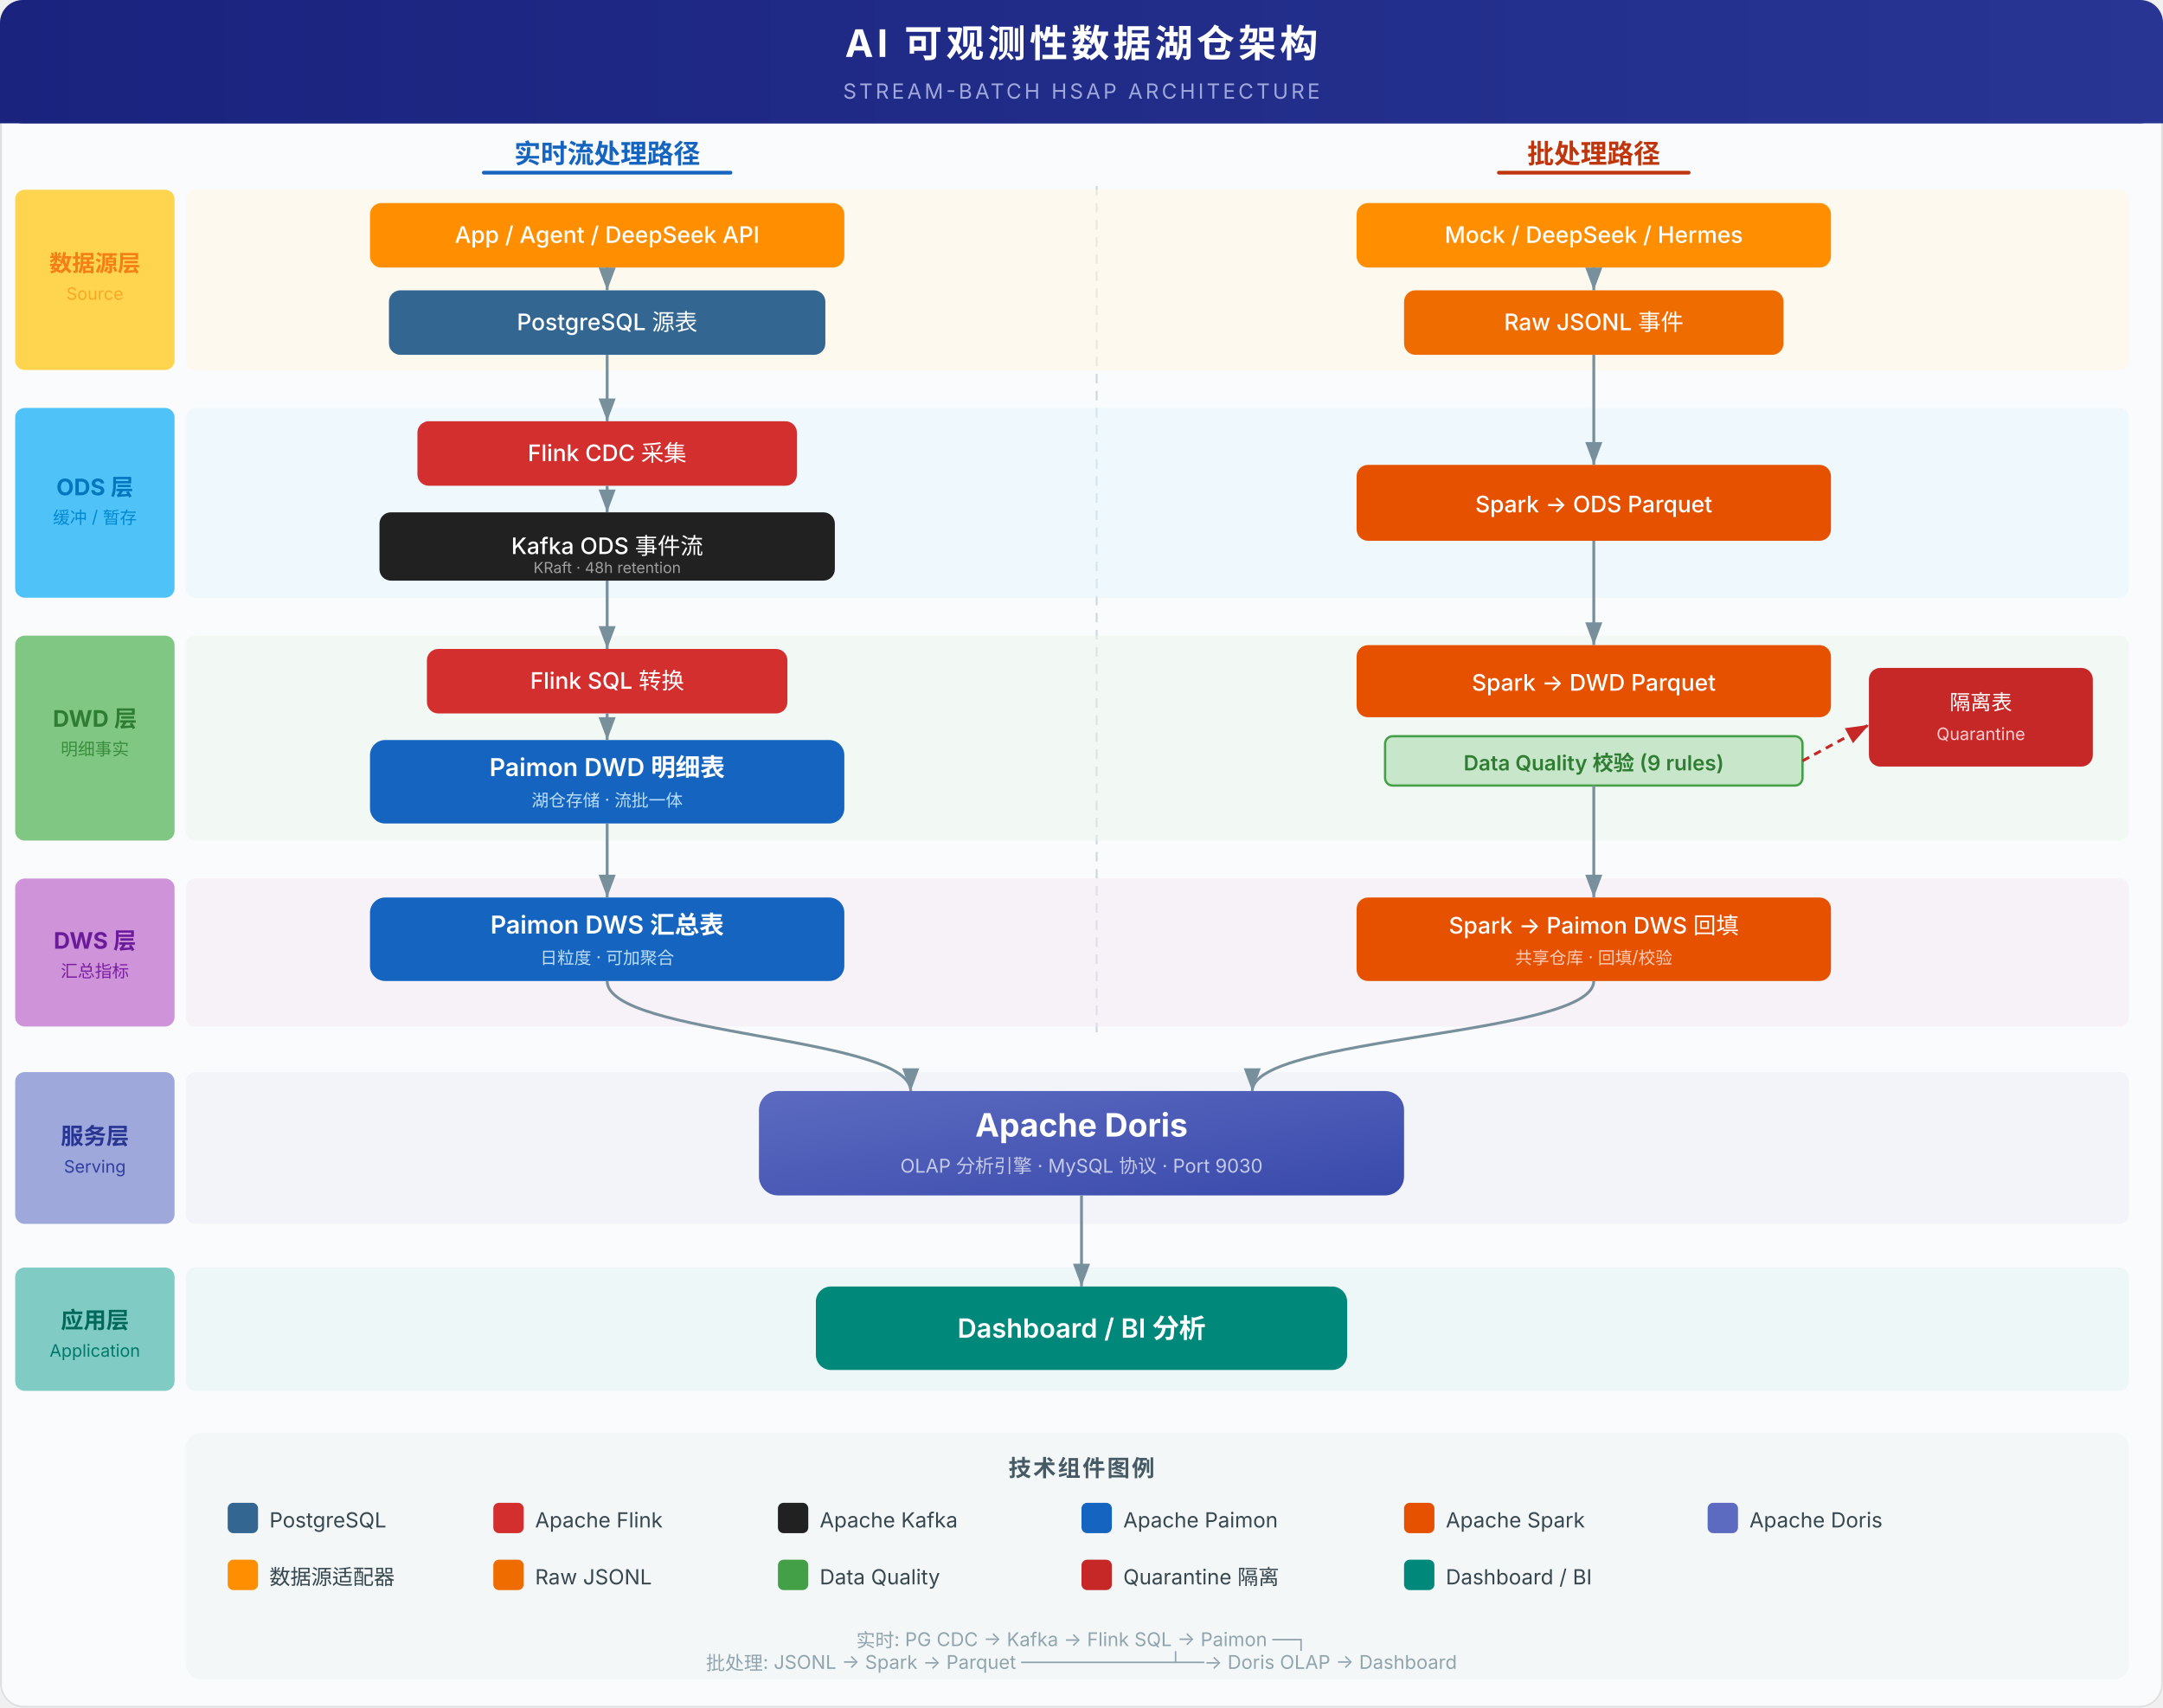
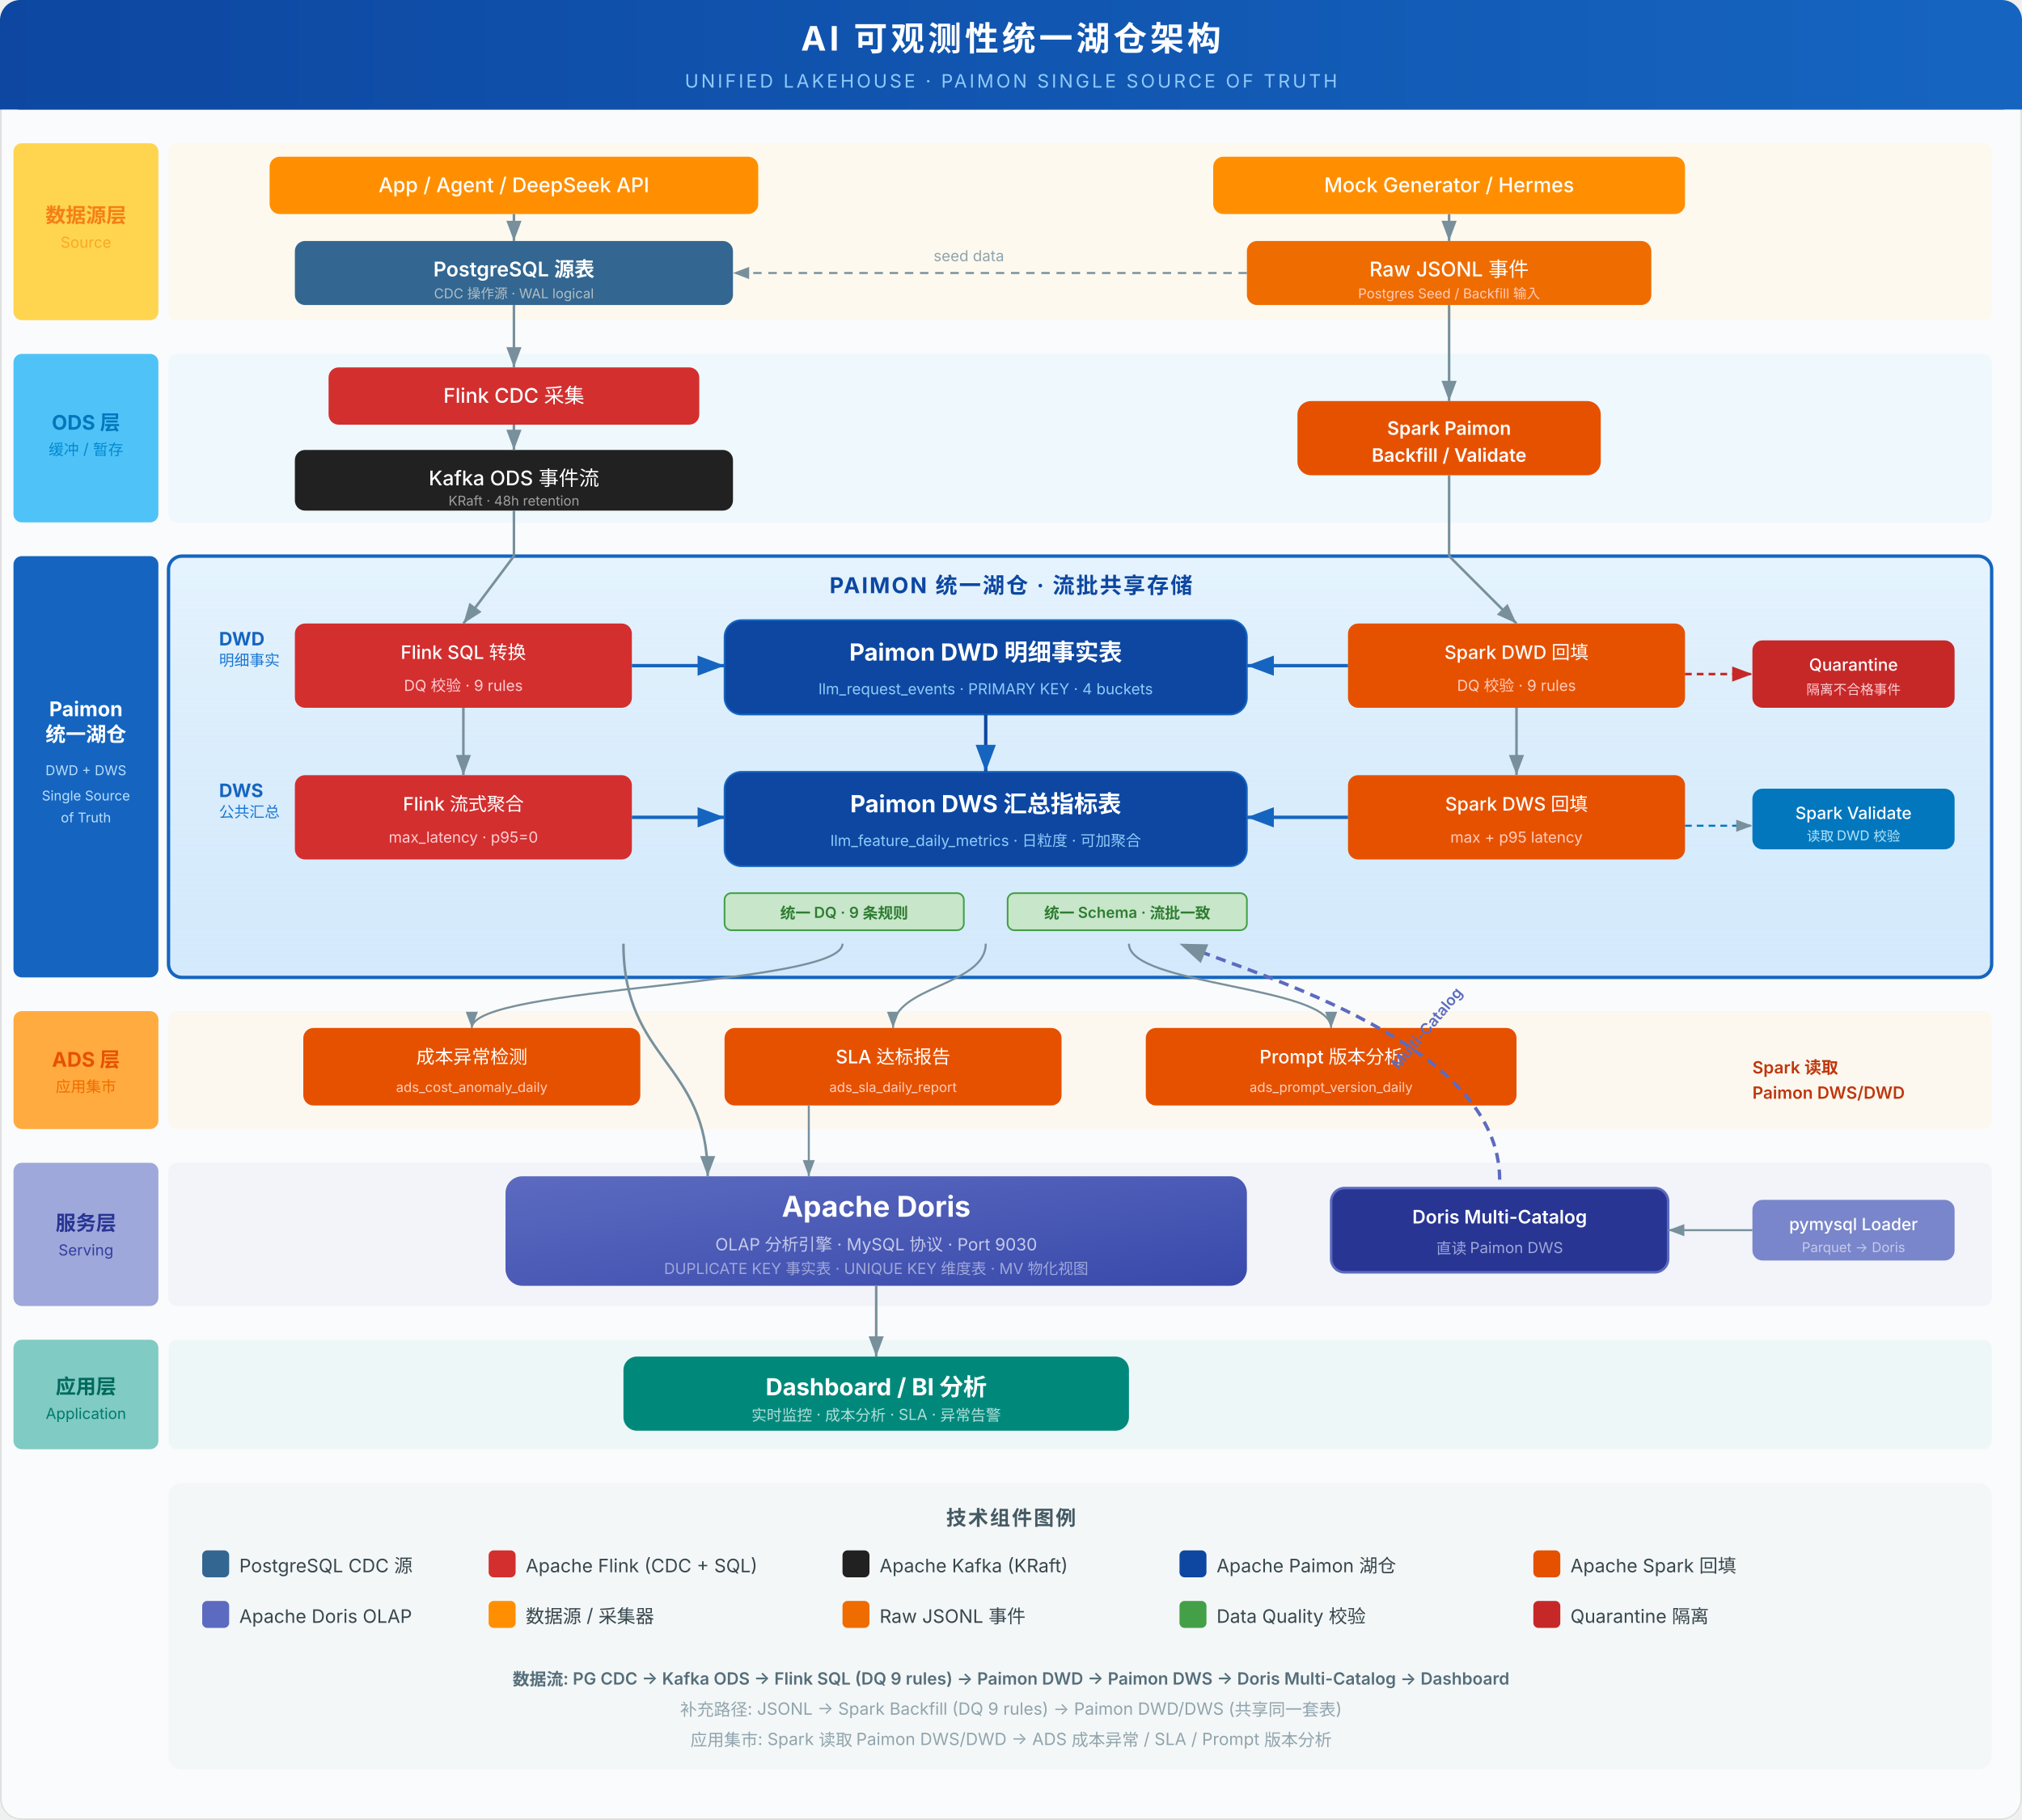
- <svg xmlns="http://www.w3.org/2000/svg" viewBox="0 0 1140 900" font-family="'PingFang SC','Noto Sans SC','SF Pro Display',system-ui,sans-serif">
+ <svg xmlns="http://www.w3.org/2000/svg" viewBox="0 0 1200 1080" font-family="'PingFang SC','Noto Sans SC','SF Pro Display',system-ui,sans-serif">
  <defs>
    <marker id="ah" markerWidth="8" markerHeight="6" refX="8" refY="3" orient="auto">
      <path d="M0,0 L8,3 L0,6Z" fill="#78909C" />
    </marker>
+     <marker id="ah-blue" markerWidth="8" markerHeight="6" refX="8" refY="3" orient="auto">
+       <path d="M0,0 L8,3 L0,6Z" fill="#1565C0" />
+     </marker>
    <marker id="ah-red" markerWidth="8" markerHeight="6" refX="8" refY="3" orient="auto">
      <path d="M0,0 L8,3 L0,6Z" fill="#C62828" />
    </marker>
+     <marker id="ah-teal" markerWidth="8" markerHeight="6" refX="8" refY="3" orient="auto">
+       <path d="M0,0 L8,3 L0,6Z" fill="#00897B" />
+     </marker>
+     <linearGradient id="titleBar" x1="0" y1="0" x2="1" y2="0">
+       <stop offset="0%" stop-color="#0D47A1" />
+       <stop offset="100%" stop-color="#1565C0" />
+     </linearGradient>
+     <linearGradient id="paimonZone" x1="0" y1="0" x2="0" y2="1">
+       <stop offset="0%" stop-color="#E3F2FD" stop-opacity="0.9" />
+       <stop offset="100%" stop-color="#BBDEFB" stop-opacity="0.6" />
+     </linearGradient>
    <linearGradient id="dorisGrad" x1="0" y1="0" x2="1" y2="1">
      <stop offset="0%" stop-color="#5C6BC0" />
      <stop offset="100%" stop-color="#3949AB" />
    </linearGradient>
-     <linearGradient id="titleBar" x1="0" y1="0" x2="1" y2="0">
-       <stop offset="0%" stop-color="#1A237E" />
-       <stop offset="100%" stop-color="#283593" />
-     </linearGradient>
  </defs>
-   <rect width="1140" height="900" fill="#FAFBFC" rx="12" />
-   <rect x="0.5" y="0.5" width="1139" height="899" fill="none" stroke="#E0E0E0" rx="12" />
-   <rect x="0" y="0" width="1140" height="65" rx="12" fill="url(#titleBar)" />
-   <rect x="0" y="40" width="1140" height="25" fill="url(#titleBar)" />
-   <text x="570" y="30" text-anchor="middle" font-size="20" font-weight="700" fill="#FFFFFF" letter-spacing="2">AI 可观测性数据湖仓架构</text>
-   <text x="570" y="52" text-anchor="middle" font-size="11" fill="#9FA8DA" letter-spacing="1.5">STREAM-BATCH HSAP ARCHITECTURE</text>
-   <text x="320" y="86" text-anchor="middle" font-size="14" font-weight="700" fill="#1565C0">实时流处理路径</text>
-   <line x1="255" y1="91" x2="385" y2="91" stroke="#1565C0" stroke-width="2" stroke-linecap="round" />
-   <text x="840" y="86" text-anchor="middle" font-size="14" font-weight="700" fill="#BF360C">批处理路径</text>
-   <line x1="790" y1="91" x2="890" y2="91" stroke="#BF360C" stroke-width="2" stroke-linecap="round" />
-   <line x1="578" y1="98" x2="578" y2="545" stroke="#CFD8DC" stroke-width="1" stroke-dasharray="5,4" />
-   <rect x="98" y="100" width="1024" height="95" rx="5" fill="#FFF8E1" opacity="0.55" />
-   <rect x="8" y="100" width="84" height="95" rx="5" fill="#FFD54F" />
-   <text x="50" y="143" text-anchor="middle" font-size="12" font-weight="700" fill="#F57F17">数据源层</text>
-   <text x="50" y="158" text-anchor="middle" font-size="9" fill="#F9A825">Source</text>
-   <rect x="195" y="107" width="250" height="34" rx="6" fill="#FF8F00" />
-   <text x="320" y="128" text-anchor="middle" font-size="12" font-weight="500" fill="#FFF">App / Agent / DeepSeek API</text>
-   <rect x="205" y="153" width="230" height="34" rx="6" fill="#336791" />
-   <text x="320" y="174" text-anchor="middle" font-size="12" font-weight="500" fill="#FFF">PostgreSQL 源表</text>
-   <line x1="320" y1="141" x2="320" y2="153" stroke="#78909C" stroke-width="1.5" marker-end="url(#ah)" />
-   <rect x="715" y="107" width="250" height="34" rx="6" fill="#FF8F00" />
-   <text x="840" y="128" text-anchor="middle" font-size="12" font-weight="500" fill="#FFF">Mock / DeepSeek / Hermes</text>
-   <rect x="740" y="153" width="200" height="34" rx="6" fill="#EF6C00" />
-   <text x="840" y="174" text-anchor="middle" font-size="12" font-weight="500" fill="#FFF">Raw JSONL 事件</text>
-   <line x1="840" y1="141" x2="840" y2="153" stroke="#78909C" stroke-width="1.5" marker-end="url(#ah)" />
-   <rect x="98" y="215" width="1024" height="100" rx="5" fill="#E1F5FE" opacity="0.45" />
-   <rect x="8" y="215" width="84" height="100" rx="5" fill="#4FC3F7" />
-   <text x="50" y="261" text-anchor="middle" font-size="12" font-weight="700" fill="#0277BD">ODS 层</text>
-   <text x="50" y="276" text-anchor="middle" font-size="9" fill="#0288D1">缓冲 / 暂存</text>
-   <rect x="220" y="222" width="200" height="34" rx="6" fill="#D32F2F" />
-   <text x="320" y="243" text-anchor="middle" font-size="12" font-weight="500" fill="#FFF">Flink CDC 采集</text>
-   <rect x="200" y="270" width="240" height="36" rx="6" fill="#212121" />
-   <text x="320" y="292" text-anchor="middle" font-size="12" font-weight="500" fill="#FFF">Kafka ODS 事件流</text>
-   <text x="320" y="302" text-anchor="middle" font-size="8" fill="#9E9E9E">KRaft · 48h retention</text>
-   <line x1="320" y1="187" x2="320" y2="222" stroke="#78909C" stroke-width="1.5" marker-end="url(#ah)" />
-   <line x1="320" y1="256" x2="320" y2="270" stroke="#78909C" stroke-width="1.5" marker-end="url(#ah)" />
-   <rect x="715" y="245" width="250" height="40" rx="6" fill="#E65100" />
-   <text x="840" y="270" text-anchor="middle" font-size="12" font-weight="500" fill="#FFF">Spark → ODS Parquet</text>
-   <line x1="840" y1="187" x2="840" y2="245" stroke="#78909C" stroke-width="1.5" marker-end="url(#ah)" />
-   <rect x="98" y="335" width="1024" height="108" rx="5" fill="#E8F5E9" opacity="0.45" />
-   <rect x="8" y="335" width="84" height="108" rx="5" fill="#81C784" />
-   <text x="50" y="383" text-anchor="middle" font-size="12" font-weight="700" fill="#2E7D32">DWD 层</text>
-   <text x="50" y="398" text-anchor="middle" font-size="9" fill="#388E3C">明细事实</text>
-   <rect x="225" y="342" width="190" height="34" rx="6" fill="#D32F2F" />
-   <text x="320" y="363" text-anchor="middle" font-size="12" font-weight="500" fill="#FFF">Flink SQL 转换</text>
-   <rect x="195" y="390" width="250" height="44" rx="8" fill="#1565C0" />
-   <text x="320" y="409" text-anchor="middle" font-size="13" font-weight="600" fill="#FFF">Paimon DWD 明细表</text>
-   <text x="320" y="425" text-anchor="middle" font-size="9" fill="#BBDEFB">湖仓存储 · 流批一体</text>
-   <line x1="320" y1="306" x2="320" y2="342" stroke="#78909C" stroke-width="1.5" marker-end="url(#ah)" />
-   <line x1="320" y1="376" x2="320" y2="390" stroke="#78909C" stroke-width="1.5" marker-end="url(#ah)" />
-   <rect x="715" y="340" width="250" height="38" rx="6" fill="#E65100" />
-   <text x="840" y="364" text-anchor="middle" font-size="12" font-weight="500" fill="#FFF">Spark → DWD Parquet</text>
-   <rect x="730" y="388" width="220" height="26" rx="4" fill="#C8E6C9" stroke="#43A047" stroke-width="1.2" />
-   <text x="840" y="406" text-anchor="middle" font-size="11" font-weight="600" fill="#2E7D32">Data Quality 校验 (9 rules)</text>
-   <rect x="985" y="352" width="118" height="52" rx="6" fill="#C62828" />
-   <text x="1044" y="374" text-anchor="middle" font-size="11" font-weight="500" fill="#FFF">隔离表</text>
-   <text x="1044" y="390" text-anchor="middle" font-size="9" fill="#FFCDD2">Quarantine</text>
-   <line x1="840" y1="285" x2="840" y2="340" stroke="#78909C" stroke-width="1.5" marker-end="url(#ah)" />
-   <line x1="950" y1="401" x2="985" y2="382" stroke="#C62828" stroke-width="1.5" stroke-dasharray="4,3" marker-end="url(#ah-red)" />
-   <rect x="98" y="463" width="1024" height="78" rx="5" fill="#F3E5F5" opacity="0.45" />
-   <rect x="8" y="463" width="84" height="78" rx="5" fill="#CE93D8" />
-   <text x="50" y="500" text-anchor="middle" font-size="12" font-weight="700" fill="#6A1B9A">DWS 层</text>
-   <text x="50" y="515" text-anchor="middle" font-size="9" fill="#7B1FA2">汇总指标</text>
-   <rect x="195" y="473" width="250" height="44" rx="8" fill="#1565C0" />
-   <text x="320" y="492" text-anchor="middle" font-size="13" font-weight="600" fill="#FFF">Paimon DWS 汇总表</text>
-   <text x="320" y="508" text-anchor="middle" font-size="9" fill="#BBDEFB">日粒度 · 可加聚合</text>
-   <line x1="320" y1="434" x2="320" y2="473" stroke="#78909C" stroke-width="1.5" marker-end="url(#ah)" />
-   <rect x="715" y="473" width="250" height="44" rx="6" fill="#E65100" />
-   <text x="840" y="492" text-anchor="middle" font-size="12" font-weight="500" fill="#FFF">Spark → Paimon DWS 回填</text>
-   <text x="840" y="508" text-anchor="middle" font-size="9" fill="#FFCCBC">共享仓库 · 回填/校验</text>
-   <line x1="840" y1="414" x2="840" y2="473" stroke="#78909C" stroke-width="1.5" marker-end="url(#ah)" />
-   <rect x="98" y="565" width="1024" height="80" rx="5" fill="#E8EAF6" opacity="0.45" />
-   <rect x="8" y="565" width="84" height="80" rx="5" fill="#9FA8DA" />
-   <text x="50" y="603" text-anchor="middle" font-size="12" font-weight="700" fill="#283593">服务层</text>
-   <text x="50" y="618" text-anchor="middle" font-size="9" fill="#303F9F">Serving</text>
-   <rect x="400" y="575" width="340" height="55" rx="10" fill="url(#dorisGrad)" />
-   <text x="570" y="599" text-anchor="middle" font-size="17" font-weight="700" fill="#FFF">Apache Doris</text>
-   <text x="570" y="618" text-anchor="middle" font-size="10" fill="#C5CAE9">OLAP 分析引擎 · MySQL 协议 · Port 9030</text>
-   <path d="M320,517 C320,546 480,546 480,575" stroke="#78909C" stroke-width="1.5" fill="none" marker-end="url(#ah)" />
-   <path d="M840,517 C840,546 660,546 660,575" stroke="#78909C" stroke-width="1.5" fill="none" marker-end="url(#ah)" />
-   <rect x="98" y="668" width="1024" height="65" rx="5" fill="#E0F2F1" opacity="0.45" />
-   <rect x="8" y="668" width="84" height="65" rx="5" fill="#80CBC4" />
-   <text x="50" y="700" text-anchor="middle" font-size="12" font-weight="700" fill="#00695C">应用层</text>
-   <text x="50" y="715" text-anchor="middle" font-size="9" fill="#00796B">Application</text>
-   <rect x="430" y="678" width="280" height="44" rx="8" fill="#00897B" />
-   <text x="570" y="705" text-anchor="middle" font-size="14" font-weight="600" fill="#FFF">Dashboard / BI 分析</text>
-   <line x1="570" y1="630" x2="570" y2="678" stroke="#78909C" stroke-width="1.5" marker-end="url(#ah)" />
-   <rect x="98" y="755" width="1024" height="130" rx="8" fill="#ECEFF1" opacity="0.4" />
-   <text x="570" y="778" text-anchor="middle" font-size="12" font-weight="700" fill="#455A64" letter-spacing="1">技术组件图例</text>
-   <rect x="120" y="792" width="16" height="16" rx="3" fill="#336791" />
-   <text x="142" y="805" font-size="11" fill="#37474F">PostgreSQL</text>
-   <rect x="260" y="792" width="16" height="16" rx="3" fill="#D32F2F" />
-   <text x="282" y="805" font-size="11" fill="#37474F">Apache Flink</text>
-   <rect x="410" y="792" width="16" height="16" rx="3" fill="#212121" />
-   <text x="432" y="805" font-size="11" fill="#37474F">Apache Kafka</text>
-   <rect x="570" y="792" width="16" height="16" rx="3" fill="#1565C0" />
-   <text x="592" y="805" font-size="11" fill="#37474F">Apache Paimon</text>
-   <rect x="740" y="792" width="16" height="16" rx="3" fill="#E65100" />
-   <text x="762" y="805" font-size="11" fill="#37474F">Apache Spark</text>
-   <rect x="900" y="792" width="16" height="16" rx="3" fill="#5C6BC0" />
-   <text x="922" y="805" font-size="11" fill="#37474F">Apache Doris</text>
-   <rect x="120" y="822" width="16" height="16" rx="3" fill="#FF8F00" />
-   <text x="142" y="835" font-size="11" fill="#37474F">数据源适配器</text>
-   <rect x="260" y="822" width="16" height="16" rx="3" fill="#EF6C00" />
-   <text x="282" y="835" font-size="11" fill="#37474F">Raw JSONL</text>
-   <rect x="410" y="822" width="16" height="16" rx="3" fill="#43A047" />
-   <text x="432" y="835" font-size="11" fill="#37474F">Data Quality</text>
-   <rect x="570" y="822" width="16" height="16" rx="3" fill="#C62828" />
-   <text x="592" y="835" font-size="11" fill="#37474F">Quarantine 隔离</text>
-   <rect x="740" y="822" width="16" height="16" rx="3" fill="#00897B" />
-   <text x="762" y="835" font-size="11" fill="#37474F">Dashboard / BI</text>
-   <text x="570" y="868" text-anchor="middle" font-size="10" fill="#90A4AE">
-   实时: PG CDC → Kafka → Flink SQL → Paimon ──┐
+   <rect width="1200" height="1080" fill="#FAFBFC" rx="12" />
+   <rect x="0.5" y="0.5" width="1199" height="1079" fill="none" stroke="#E0E0E0" rx="12" />
+   <rect x="0" y="0" width="1200" height="65" rx="12" fill="url(#titleBar)" />
+   <rect x="0" y="40" width="1200" height="25" fill="url(#titleBar)" />
+   <text x="600" y="30" text-anchor="middle" font-size="20" font-weight="700" fill="#FFF" letter-spacing="2">AI 可观测性统一湖仓架构</text>
+   <text x="600" y="52" text-anchor="middle" font-size="11" fill="#90CAF9" letter-spacing="1.5">UNIFIED LAKEHOUSE · PAIMON SINGLE SOURCE OF TRUTH</text>
+   <rect x="100" y="85" width="1082" height="105" rx="5" fill="#FFF8E1" opacity="0.55" />
+   <rect x="8" y="85" width="86" height="105" rx="5" fill="#FFD54F" />
+   <text x="51" y="132" text-anchor="middle" font-size="12" font-weight="700" fill="#F57F17">数据源层</text>
+   <text x="51" y="147" text-anchor="middle" font-size="9" fill="#F9A825">Source</text>
+   <rect x="160" y="93" width="290" height="34" rx="6" fill="#FF8F00" />
+   <text x="305" y="114" text-anchor="middle" font-size="12" font-weight="500" fill="#FFF">App / Agent / DeepSeek API</text>
+   <rect x="175" y="143" width="260" height="38" rx="6" fill="#336791" />
+   <text x="305" y="164" text-anchor="middle" font-size="12" font-weight="600" fill="#FFF">PostgreSQL 源表</text>
+   <text x="305" y="177" text-anchor="middle" font-size="8" fill="#B0BEC5">CDC 操作源 · WAL logical</text>
+   <line x1="305" y1="127" x2="305" y2="143" stroke="#78909C" stroke-width="1.5" marker-end="url(#ah)" />
+   <rect x="720" y="93" width="280" height="34" rx="6" fill="#FF8F00" />
+   <text x="860" y="114" text-anchor="middle" font-size="12" font-weight="500" fill="#FFF">Mock Generator / Hermes</text>
+   <rect x="740" y="143" width="240" height="38" rx="6" fill="#EF6C00" />
+   <text x="860" y="164" text-anchor="middle" font-size="12" font-weight="500" fill="#FFF">Raw JSONL 事件</text>
+   <text x="860" y="177" text-anchor="middle" font-size="8" fill="#FFCCBC">Postgres Seed / Backfill 输入</text>
+   <line x1="860" y1="127" x2="860" y2="143" stroke="#78909C" stroke-width="1.5" marker-end="url(#ah)" />
+   <path d="M740,162 C600,162 550,162 435,162" stroke="#78909C" stroke-width="1.2" stroke-dasharray="5,4" fill="none" marker-end="url(#ah)" />
+   <text x="575" y="155" text-anchor="middle" font-size="9" fill="#90A4AE">seed data</text>
+   <rect x="100" y="210" width="1082" height="100" rx="5" fill="#E1F5FE" opacity="0.45" />
+   <rect x="8" y="210" width="86" height="100" rx="5" fill="#4FC3F7" />
+   <text x="51" y="255" text-anchor="middle" font-size="12" font-weight="700" fill="#0277BD">ODS 层</text>
+   <text x="51" y="270" text-anchor="middle" font-size="9" fill="#0288D1">缓冲 / 暂存</text>
+   <rect x="195" y="218" width="220" height="34" rx="6" fill="#D32F2F" />
+   <text x="305" y="239" text-anchor="middle" font-size="12" font-weight="500" fill="#FFF">Flink CDC 采集</text>
+   <rect x="175" y="267" width="260" height="36" rx="6" fill="#212121" />
+   <text x="305" y="288" text-anchor="middle" font-size="12" font-weight="500" fill="#FFF">Kafka ODS 事件流</text>
+   <text x="305" y="300" text-anchor="middle" font-size="8" fill="#9E9E9E">KRaft · 48h retention</text>
+   <line x1="305" y1="181" x2="305" y2="218" stroke="#78909C" stroke-width="1.5" marker-end="url(#ah)" />
+   <line x1="305" y1="252" x2="305" y2="267" stroke="#78909C" stroke-width="1.5" marker-end="url(#ah)" />
+   <rect x="770" y="238" width="180" height="44" rx="8" fill="#E65100" />
+   <text x="860" y="258" text-anchor="middle" font-size="11" font-weight="600" fill="#FFF">Spark Paimon</text>
+   <text x="860" y="274" text-anchor="middle" font-size="11" font-weight="600" fill="#FFF">Backfill / Validate</text>
+   <line x1="860" y1="181" x2="860" y2="238" stroke="#78909C" stroke-width="1.5" marker-end="url(#ah)" />
+   <rect x="100" y="330" width="1082" height="250" rx="8" fill="url(#paimonZone)" stroke="#1565C0" stroke-width="2" stroke-dasharray="0" />
+   <rect x="8" y="330" width="86" height="250" rx="5" fill="#1565C0" />
+   <text x="51" y="425" text-anchor="middle" font-size="12" font-weight="700" fill="#FFF">Paimon</text>
+   <text x="51" y="440" text-anchor="middle" font-size="12" font-weight="700" fill="#FFF">统一湖仓</text>
+   <text x="51" y="460" text-anchor="middle" font-size="8" fill="#BBDEFB">DWD + DWS</text>
+   <text x="51" y="475" text-anchor="middle" font-size="8" fill="#BBDEFB">Single Source</text>
+   <text x="51" y="488" text-anchor="middle" font-size="8" fill="#BBDEFB">of Truth</text>
+   <text x="600" y="352" text-anchor="middle" font-size="13" font-weight="700" fill="#0D47A1" letter-spacing="1">PAIMON 统一湖仓 · 流批共享存储</text>
+   <text x="130" y="383" font-size="11" font-weight="700" fill="#1565C0">DWD</text>
+   <text x="130" y="395" font-size="9" fill="#1976D2">明细事实</text>
+   <rect x="175" y="370" width="200" height="50" rx="6" fill="#D32F2F" />
+   <text x="275" y="391" text-anchor="middle" font-size="11" font-weight="500" fill="#FFF">Flink SQL 转换</text>
+   <text x="275" y="410" text-anchor="middle" font-size="9" fill="#FFCDD2">DQ 校验 · 9 rules</text>
+   <rect x="430" y="368" width="310" height="56" rx="10" fill="#0D47A1" stroke="#1565C0" stroke-width="1" />
+   <text x="585" y="392" text-anchor="middle" font-size="14" font-weight="700" fill="#FFF">Paimon DWD 明细事实表</text>
+   <text x="585" y="412" text-anchor="middle" font-size="9" fill="#90CAF9">llm_request_events · PRIMARY KEY · 4 buckets</text>
+   <rect x="800" y="370" width="200" height="50" rx="6" fill="#E65100" />
+   <text x="900" y="391" text-anchor="middle" font-size="11" font-weight="500" fill="#FFF">Spark DWD 回填</text>
+   <text x="900" y="410" text-anchor="middle" font-size="9" fill="#FFCCBC">DQ 校验 · 9 rules</text>
+   <line x1="305" y1="303" x2="305" y2="330" stroke="#78909C" stroke-width="1.5" />
+   <path d="M305,330 L275,370" stroke="#78909C" stroke-width="1.5" marker-end="url(#ah)" />
+   <line x1="375" y1="395" x2="430" y2="395" stroke="#1565C0" stroke-width="2" marker-end="url(#ah-blue)" />
+   <line x1="800" y1="395" x2="740" y2="395" stroke="#1565C0" stroke-width="2" marker-end="url(#ah-blue)" />
+   <line x1="860" y1="282" x2="860" y2="330" stroke="#78909C" stroke-width="1.5" />
+   <path d="M860,330 L900,370" stroke="#78909C" stroke-width="1.5" marker-end="url(#ah)" />
+   <rect x="1040" y="380" width="120" height="40" rx="6" fill="#C62828" />
+   <text x="1100" y="398" text-anchor="middle" font-size="10" font-weight="500" fill="#FFF">Quarantine</text>
+   <text x="1100" y="412" text-anchor="middle" font-size="8" fill="#FFCDD2">隔离不合格事件</text>
+   <line x1="1000" y1="400" x2="1040" y2="400" stroke="#C62828" stroke-width="1.5" stroke-dasharray="4,3" marker-end="url(#ah-red)" />
+   <text x="130" y="473" font-size="11" font-weight="700" fill="#1565C0">DWS</text>
+   <text x="130" y="485" font-size="9" fill="#1976D2">公共汇总</text>
+   <rect x="175" y="460" width="200" height="50" rx="6" fill="#D32F2F" />
+   <text x="275" y="481" text-anchor="middle" font-size="11" font-weight="500" fill="#FFF">Flink 流式聚合</text>
+   <text x="275" y="500" text-anchor="middle" font-size="9" fill="#FFCDD2">max_latency · p95=0</text>
+   <rect x="430" y="458" width="310" height="56" rx="10" fill="#0D47A1" stroke="#1565C0" stroke-width="1" />
+   <text x="585" y="482" text-anchor="middle" font-size="14" font-weight="700" fill="#FFF">Paimon DWS 汇总指标表</text>
+   <text x="585" y="502" text-anchor="middle" font-size="9" fill="#90CAF9">llm_feature_daily_metrics · 日粒度 · 可加聚合</text>
+   <rect x="800" y="460" width="200" height="50" rx="6" fill="#E65100" />
+   <text x="900" y="481" text-anchor="middle" font-size="11" font-weight="500" fill="#FFF">Spark DWS 回填</text>
+   <text x="900" y="500" text-anchor="middle" font-size="9" fill="#FFCCBC">max + p95 latency</text>
+   <line x1="275" y1="420" x2="275" y2="460" stroke="#78909C" stroke-width="1.5" marker-end="url(#ah)" />
+   <line x1="375" y1="485" x2="430" y2="485" stroke="#1565C0" stroke-width="2" marker-end="url(#ah-blue)" />
+   <line x1="800" y1="485" x2="740" y2="485" stroke="#1565C0" stroke-width="2" marker-end="url(#ah-blue)" />
+   <line x1="900" y1="420" x2="900" y2="460" stroke="#78909C" stroke-width="1.5" marker-end="url(#ah)" />
+   <line x1="585" y1="424" x2="585" y2="458" stroke="#0D47A1" stroke-width="2" marker-end="url(#ah-blue)" />
+   <rect x="1040" y="468" width="120" height="36" rx="6" fill="#0277BD" />
+   <text x="1100" y="486" text-anchor="middle" font-size="10" font-weight="500" fill="#FFF">Spark Validate</text>
+   <text x="1100" y="499" text-anchor="middle" font-size="8" fill="#B3E5FC">读取 DWD 校验</text>
+   <line x1="1000" y1="490" x2="1040" y2="490" stroke="#0277BD" stroke-width="1.2" stroke-dasharray="4,3" marker-end="url(#ah)" />
+   <rect x="430" y="530" width="142" height="22" rx="4" fill="#C8E6C9" stroke="#43A047" stroke-width="1" />
+   <text x="501" y="545" text-anchor="middle" font-size="9" font-weight="600" fill="#2E7D32">统一 DQ · 9 条规则</text>
+   <rect x="598" y="530" width="142" height="22" rx="4" fill="#C8E6C9" stroke="#43A047" stroke-width="1" />
+   <text x="669" y="545" text-anchor="middle" font-size="9" font-weight="600" fill="#2E7D32">统一 Schema · 流批一致</text>
+   <rect x="100" y="600" width="1082" height="70" rx="5" fill="#FFF3E0" opacity="0.45" />
+   <rect x="8" y="600" width="86" height="70" rx="5" fill="#FFAB40" />
+   <text x="51" y="633" text-anchor="middle" font-size="12" font-weight="700" fill="#E65100">ADS 层</text>
+   <text x="51" y="648" text-anchor="middle" font-size="9" fill="#EF6C00">应用集市</text>
+   <rect x="180" y="610" width="200" height="46" rx="6" fill="#E65100" />
+   <text x="280" y="631" text-anchor="middle" font-size="11" font-weight="500" fill="#FFF">成本异常检测</text>
+   <text x="280" y="648" text-anchor="middle" font-size="8" fill="#FFCCBC">ads_cost_anomaly_daily</text>
+   <rect x="430" y="610" width="200" height="46" rx="6" fill="#E65100" />
+   <text x="530" y="631" text-anchor="middle" font-size="11" font-weight="500" fill="#FFF">SLA 达标报告</text>
+   <text x="530" y="648" text-anchor="middle" font-size="8" fill="#FFCCBC">ads_sla_daily_report</text>
+   <rect x="680" y="610" width="220" height="46" rx="6" fill="#E65100" />
+   <text x="790" y="631" text-anchor="middle" font-size="11" font-weight="500" fill="#FFF">Prompt 版本分析</text>
+   <text x="790" y="648" text-anchor="middle" font-size="8" fill="#FFCCBC">ads_prompt_version_daily</text>
+   <text x="1040" y="637" font-size="10" fill="#BF360C" font-weight="600">Spark 读取</text>
+   <text x="1040" y="652" font-size="10" fill="#BF360C" font-weight="600">Paimon DWS/DWD</text>
+   <path d="M500,560 C500,585 280,585 280,610" stroke="#78909C" stroke-width="1.2" fill="none" marker-end="url(#ah)" />
+   <path d="M585,560 C585,585 530,585 530,610" stroke="#78909C" stroke-width="1.2" fill="none" marker-end="url(#ah)" />
+   <path d="M670,560 C670,585 790,585 790,610" stroke="#78909C" stroke-width="1.2" fill="none" marker-end="url(#ah)" />
+   <rect x="100" y="690" width="1082" height="85" rx="5" fill="#E8EAF6" opacity="0.45" />
+   <rect x="8" y="690" width="86" height="85" rx="5" fill="#9FA8DA" />
+   <text x="51" y="730" text-anchor="middle" font-size="12" font-weight="700" fill="#283593">服务层</text>
+   <text x="51" y="745" text-anchor="middle" font-size="9" fill="#303F9F">Serving</text>
+   <rect x="300" y="698" width="440" height="65" rx="10" fill="url(#dorisGrad)" />
+   <text x="520" y="722" text-anchor="middle" font-size="17" font-weight="700" fill="#FFF">Apache Doris</text>
+   <text x="520" y="742" text-anchor="middle" font-size="10" fill="#C5CAE9">OLAP 分析引擎 · MySQL 协议 · Port 9030</text>
+   <text x="520" y="756" text-anchor="middle" font-size="9" fill="#9FA8DA">DUPLICATE KEY 事实表 · UNIQUE KEY 维度表 · MV 物化视图</text>
+   <rect x="790" y="705" width="200" height="50" rx="8" fill="#283593" stroke="#5C6BC0" stroke-width="1.5" />
+   <text x="890" y="726" text-anchor="middle" font-size="11" font-weight="600" fill="#FFF">Doris Multi-Catalog</text>
+   <text x="890" y="744" text-anchor="middle" font-size="9" fill="#9FA8DA">直读 Paimon DWS</text>
+   <path d="M890,700 C890,620 750,580 700,560" stroke="#5C6BC0" stroke-width="2" stroke-dasharray="6,4" fill="none" marker-end="url(#ah)" />
+   <text x="830" y="635" font-size="9" fill="#5C6BC0" font-weight="600" transform="rotate(-50,830,635)">Multi-Catalog</text>
+   <rect x="1040" y="712" width="120" height="36" rx="6" fill="#7986CB" />
+   <text x="1100" y="730" text-anchor="middle" font-size="10" font-weight="500" fill="#FFF">pymysql Loader</text>
+   <text x="1100" y="743" text-anchor="middle" font-size="8" fill="#C5CAE9">Parquet → Doris</text>
+   <line x1="1040" y1="730" x2="990" y2="730" stroke="#78909C" stroke-width="1.2" marker-end="url(#ah)" />
+   <path d="M370,560 C370,630 420,630 420,698" stroke="#78909C" stroke-width="1.5" fill="none" marker-end="url(#ah)" />
+   <path d="M480,656 C480,674 480,674 480,698" stroke="#78909C" stroke-width="1.2" fill="none" marker-end="url(#ah)" />
+   <rect x="100" y="795" width="1082" height="65" rx="5" fill="#E0F2F1" opacity="0.45" />
+   <rect x="8" y="795" width="86" height="65" rx="5" fill="#80CBC4" />
+   <text x="51" y="827" text-anchor="middle" font-size="12" font-weight="700" fill="#00695C">应用层</text>
+   <text x="51" y="842" text-anchor="middle" font-size="9" fill="#00796B">Application</text>
+   <rect x="370" y="805" width="300" height="44" rx="8" fill="#00897B" />
+   <text x="520" y="828" text-anchor="middle" font-size="14" font-weight="700" fill="#FFF">Dashboard / BI 分析</text>
+   <text x="520" y="843" text-anchor="middle" font-size="9" fill="#B2DFDB">实时监控 · 成本分析 · SLA · 异常告警</text>
+   <line x1="520" y1="763" x2="520" y2="805" stroke="#78909C" stroke-width="1.5" marker-end="url(#ah)" />
+   <rect x="100" y="880" width="1082" height="170" rx="8" fill="#ECEFF1" opacity="0.4" />
+   <text x="600" y="905" text-anchor="middle" font-size="12" font-weight="700" fill="#455A64" letter-spacing="1">技术组件图例</text>
+   <rect x="120" y="920" width="16" height="16" rx="3" fill="#336791" />
+   <text x="142" y="933" font-size="11" fill="#37474F">PostgreSQL CDC 源</text>
+   <rect x="290" y="920" width="16" height="16" rx="3" fill="#D32F2F" />
+   <text x="312" y="933" font-size="11" fill="#37474F">Apache Flink (CDC + SQL)</text>
+   <rect x="500" y="920" width="16" height="16" rx="3" fill="#212121" />
+   <text x="522" y="933" font-size="11" fill="#37474F">Apache Kafka (KRaft)</text>
+   <rect x="700" y="920" width="16" height="16" rx="3" fill="#0D47A1" />
+   <text x="722" y="933" font-size="11" fill="#37474F">Apache Paimon 湖仓</text>
+   <rect x="910" y="920" width="16" height="16" rx="3" fill="#E65100" />
+   <text x="932" y="933" font-size="11" fill="#37474F">Apache Spark 回填</text>
+   <rect x="120" y="950" width="16" height="16" rx="3" fill="#5C6BC0" />
+   <text x="142" y="963" font-size="11" fill="#37474F">Apache Doris OLAP</text>
+   <rect x="290" y="950" width="16" height="16" rx="3" fill="#FF8F00" />
+   <text x="312" y="963" font-size="11" fill="#37474F">数据源 / 采集器</text>
+   <rect x="500" y="950" width="16" height="16" rx="3" fill="#EF6C00" />
+   <text x="522" y="963" font-size="11" fill="#37474F">Raw JSONL 事件</text>
+   <rect x="700" y="950" width="16" height="16" rx="3" fill="#43A047" />
+   <text x="722" y="963" font-size="11" fill="#37474F">Data Quality 校验</text>
+   <rect x="910" y="950" width="16" height="16" rx="3" fill="#C62828" />
+   <text x="932" y="963" font-size="11" fill="#37474F">Quarantine 隔离</text>
+   <text x="600" y="1000" text-anchor="middle" font-size="10" fill="#546E7A" font-weight="600">
+   数据流: PG CDC → Kafka ODS → Flink SQL (DQ 9 rules) → Paimon DWD → Paimon DWS → Doris Multi-Catalog → Dashboard
</text>
-   <text x="570" y="880" text-anchor="middle" font-size="10" fill="#90A4AE">
-   批处理: JSONL → Spark → Parquet ─────────────┴──→ Doris OLAP → Dashboard
+   <text x="600" y="1018" text-anchor="middle" font-size="10" fill="#90A4AE">
+   补充路径: JSONL → Spark Backfill (DQ 9 rules) → Paimon DWD/DWS (共享同一套表)
+ </text>
+   <text x="600" y="1036" text-anchor="middle" font-size="10" fill="#90A4AE">
+   应用集市: Spark 读取 Paimon DWS/DWD → ADS 成本异常 / SLA / Prompt 版本分析
</text>
</svg>
